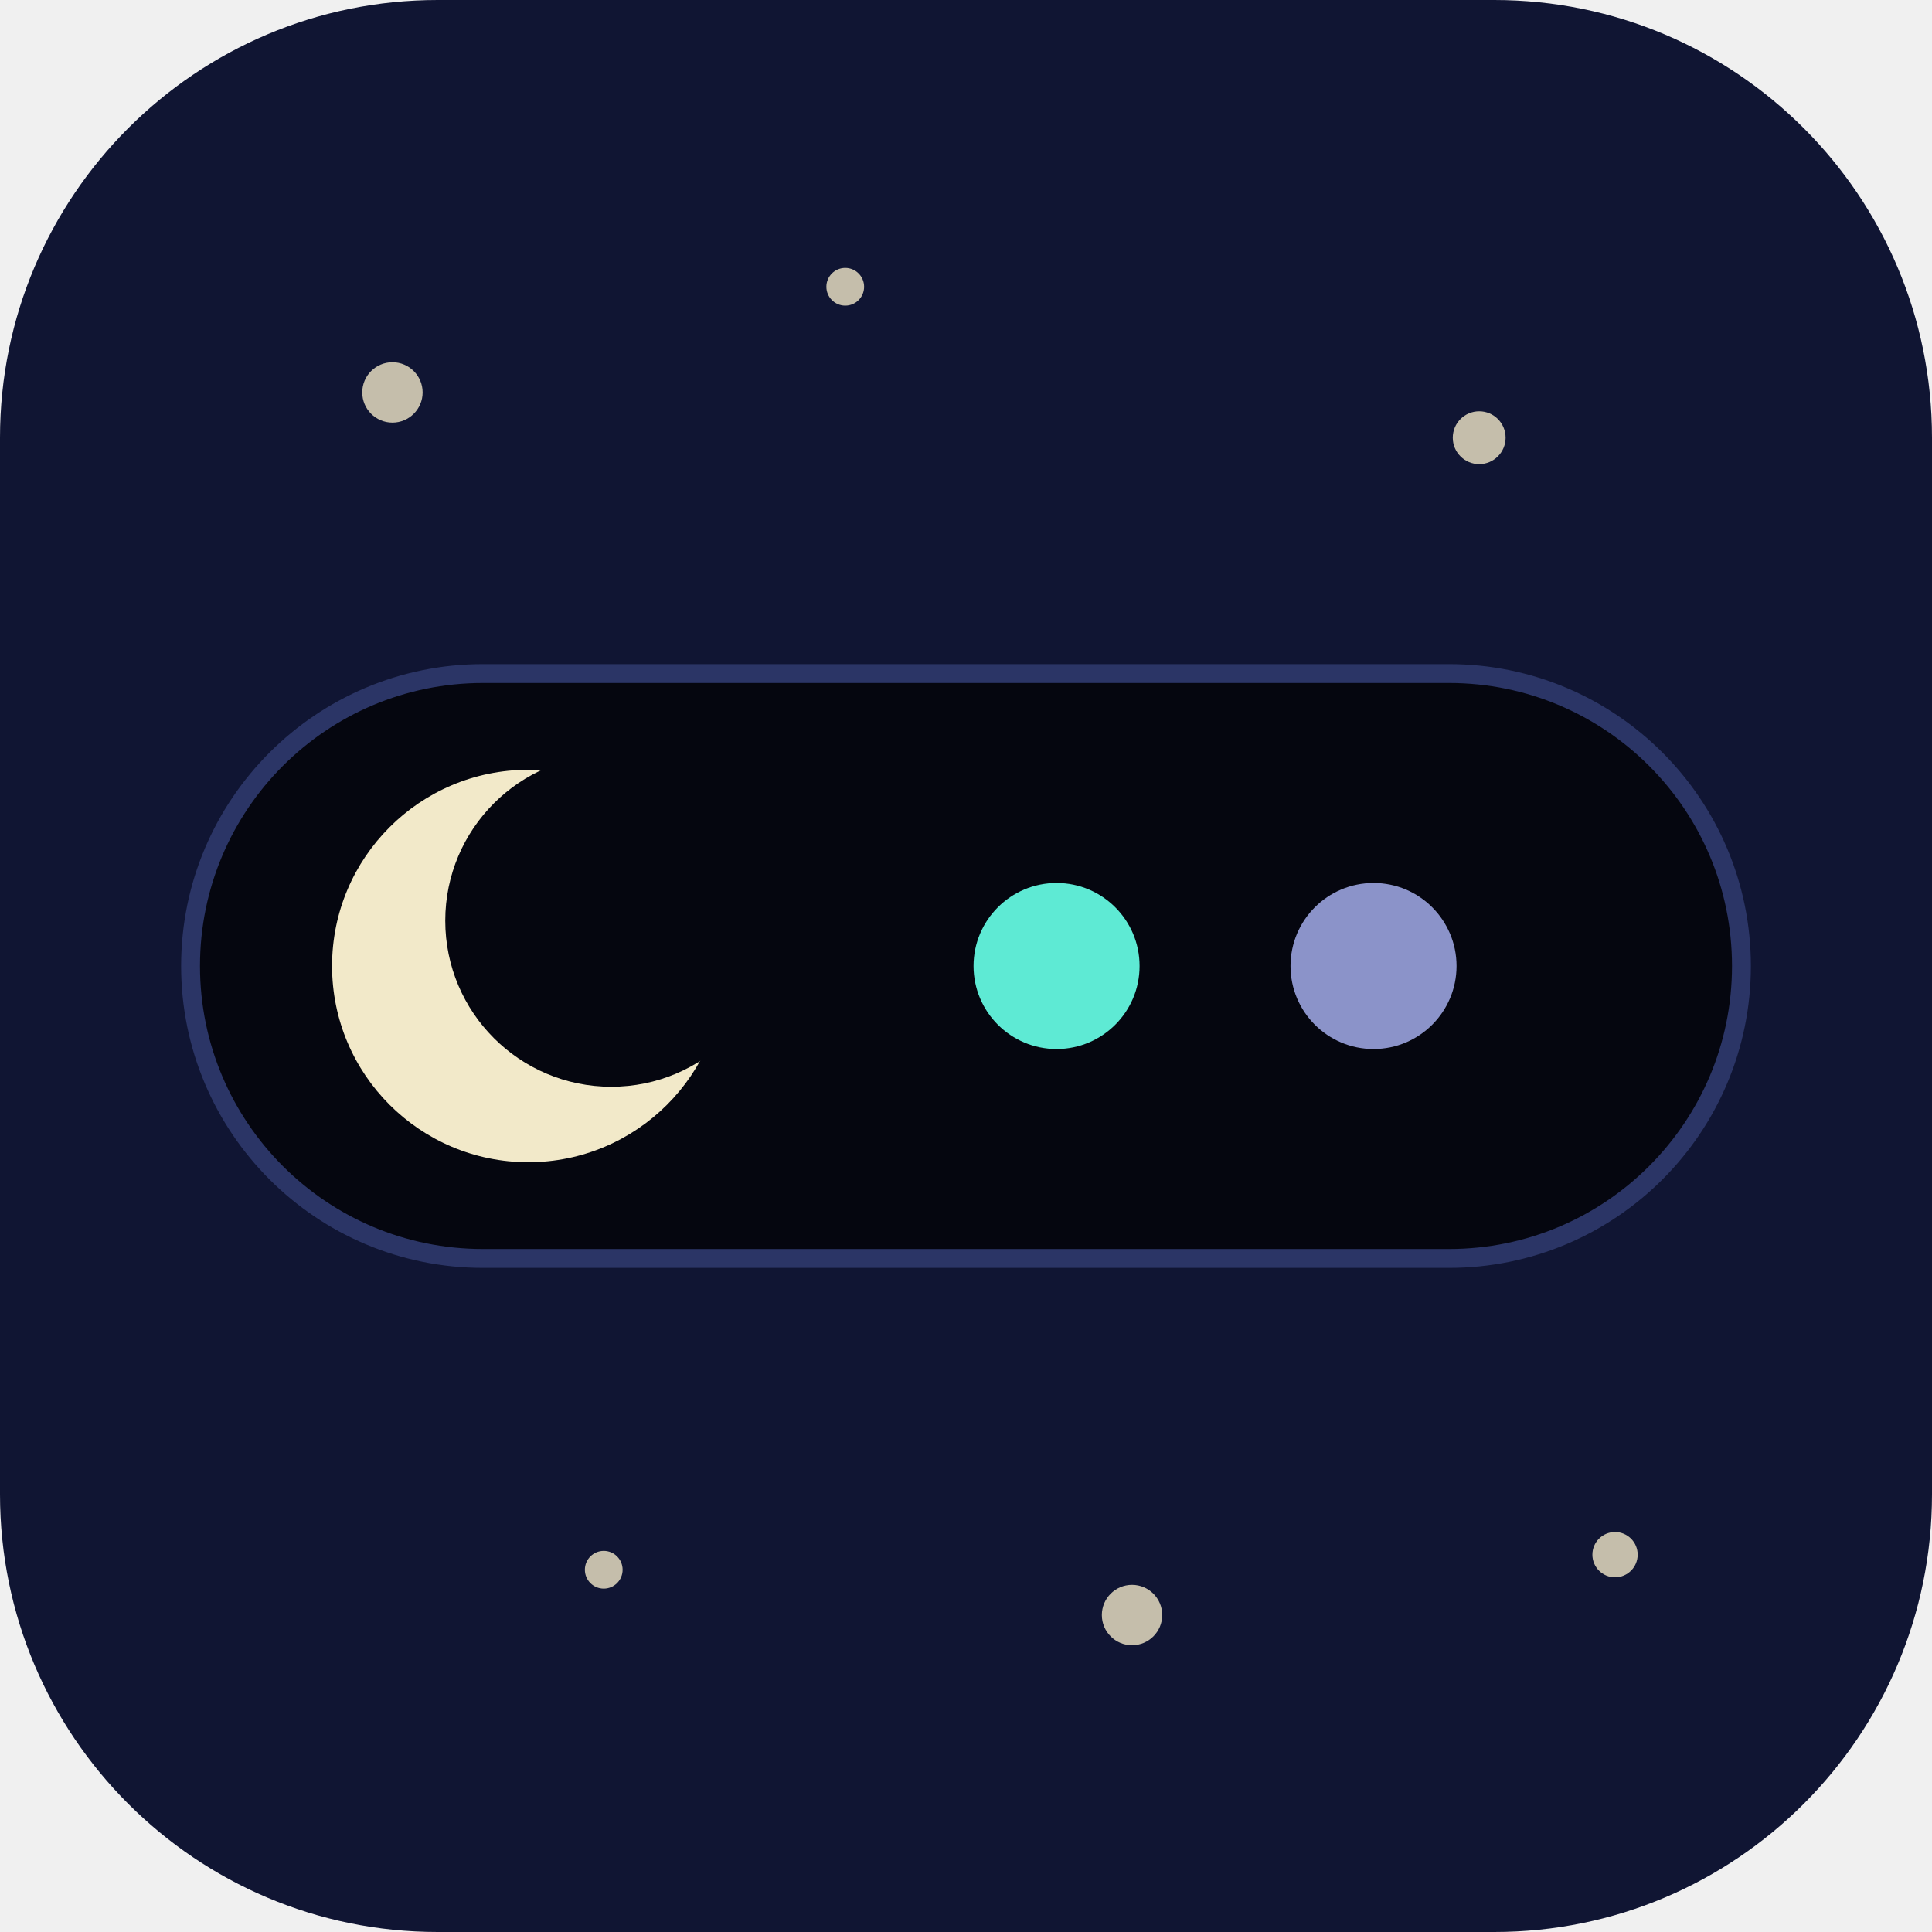
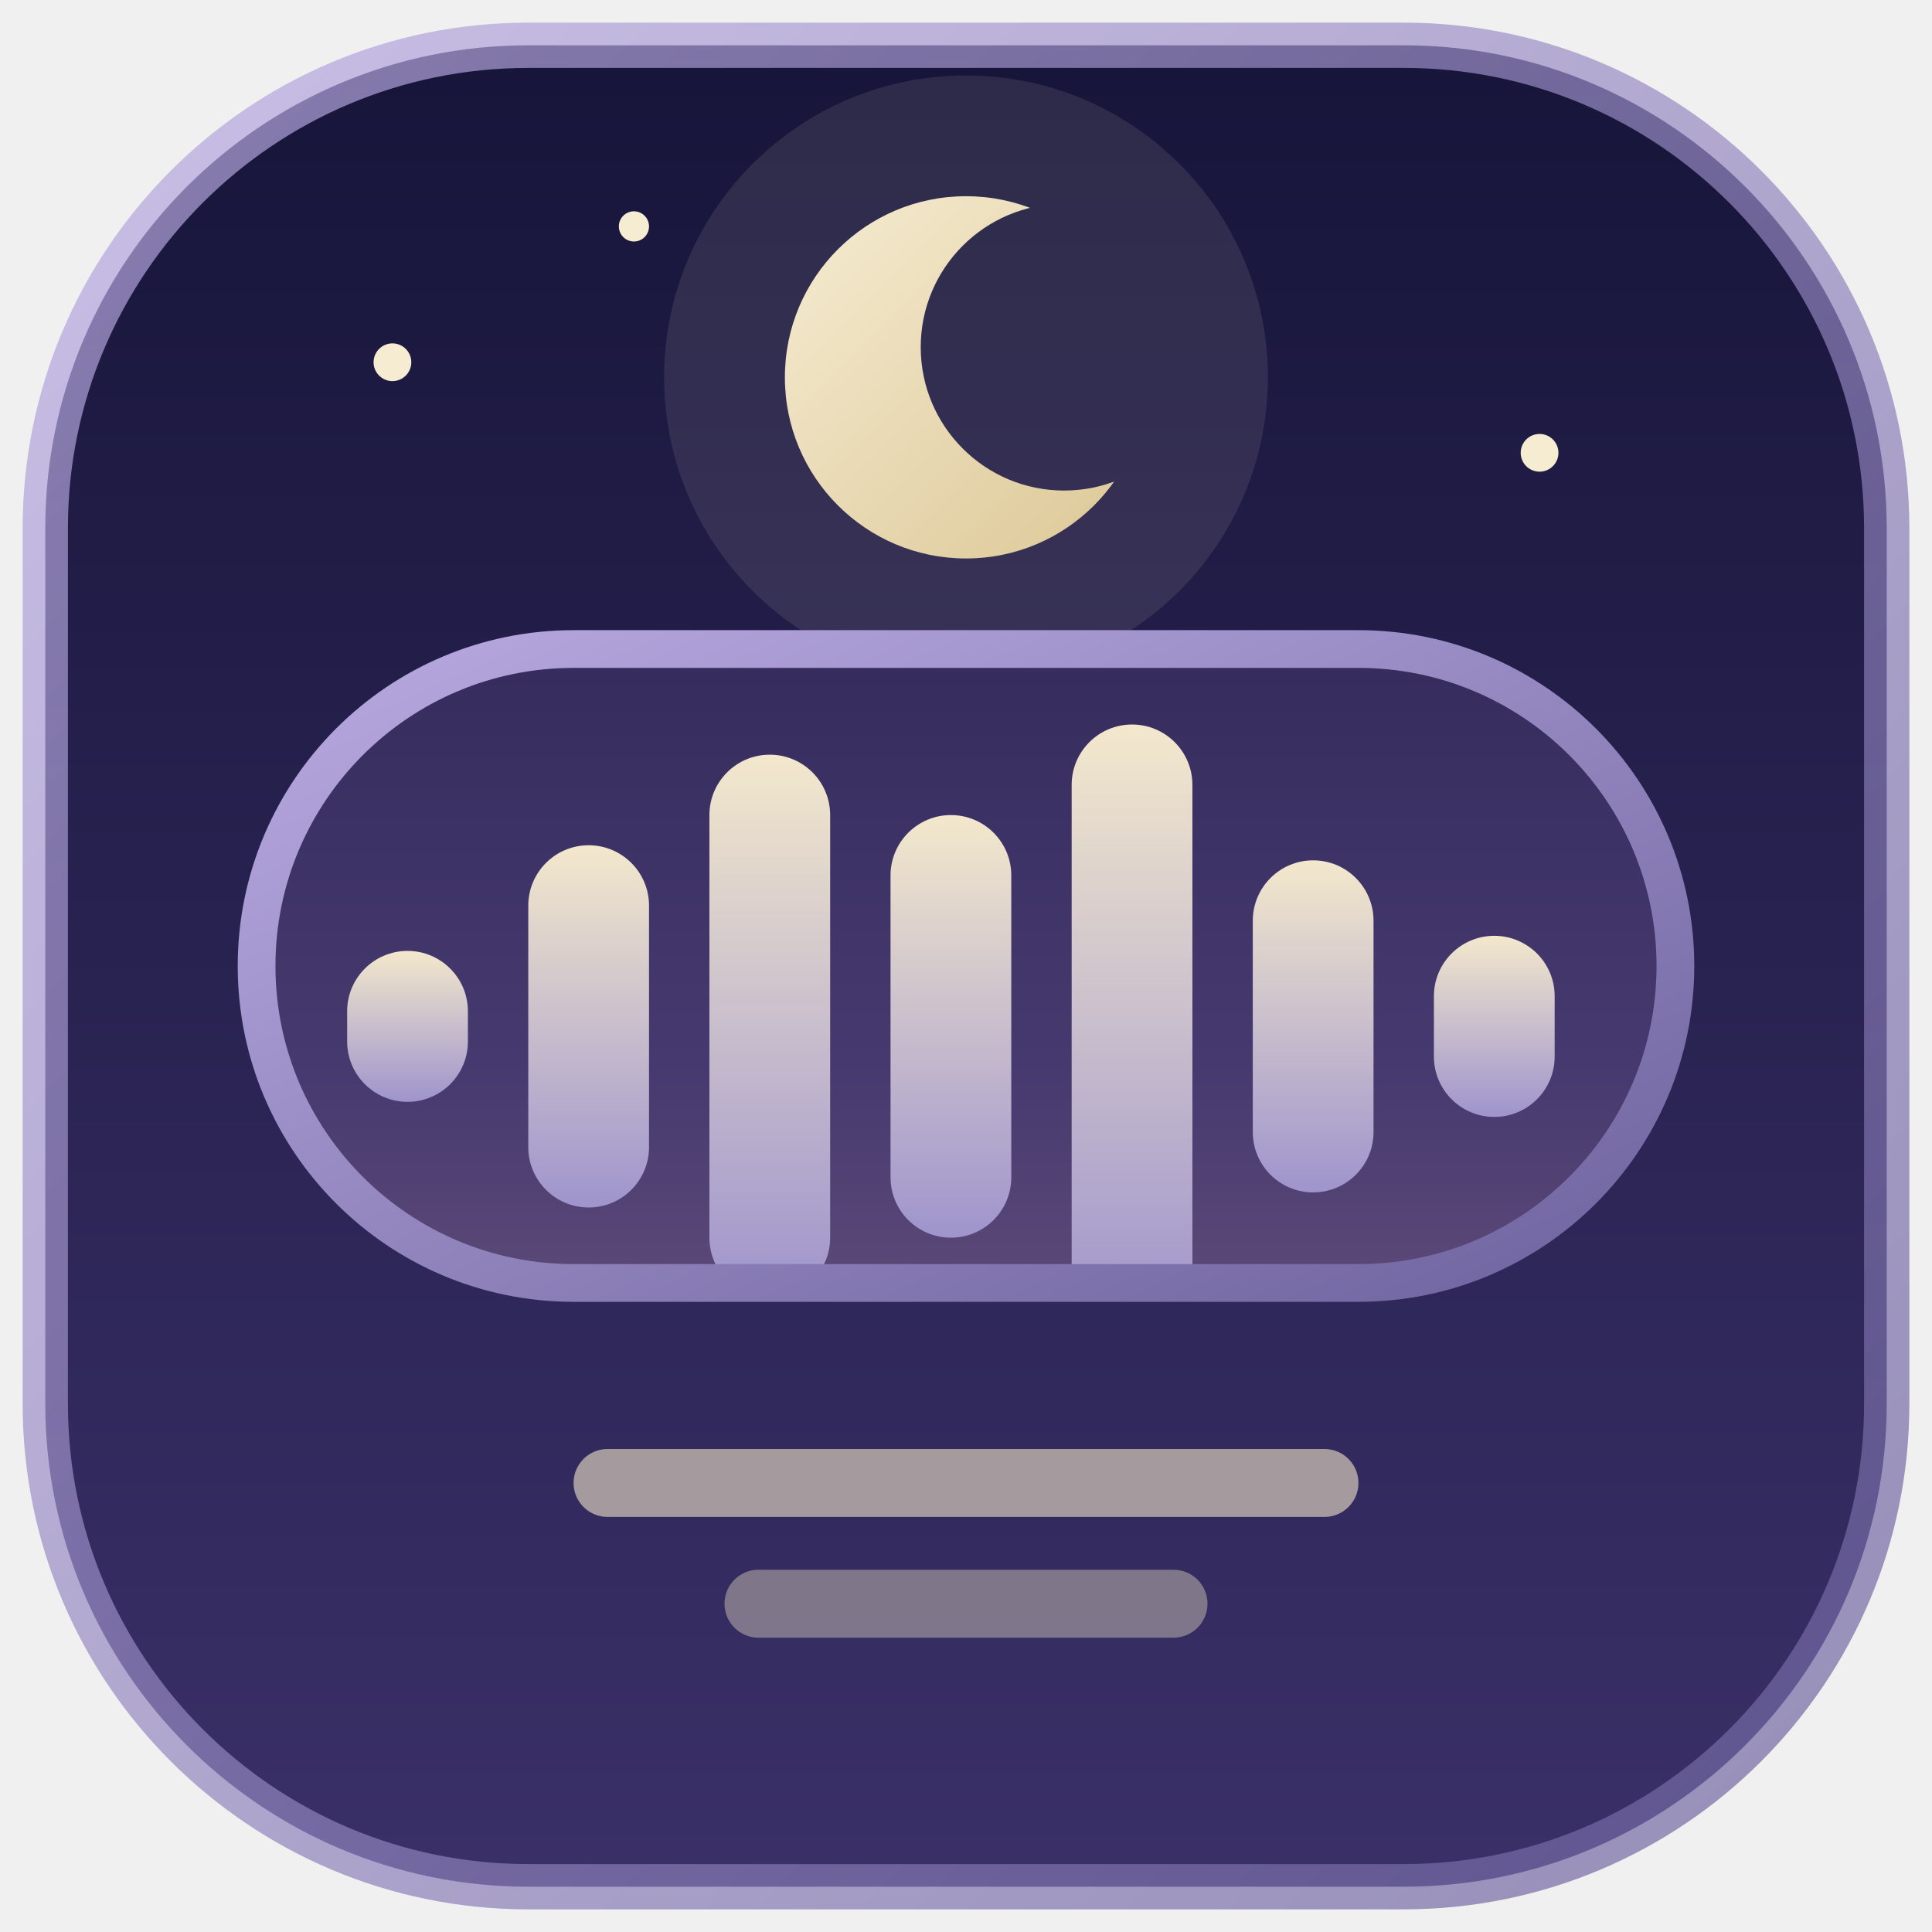
<svg xmlns="http://www.w3.org/2000/svg" viewBox="0 0 256 256" width="256" height="256">
  <defs>
-     <mask id="crescent" maskUnits="userSpaceOnUse" x="0" y="0" width="256" height="256">
+     <linearGradient id="skyd" x1="0" y1="0" x2="0" y2="1">
+       <stop offset="0" stop-color="#17153a" />
+       <stop offset="1" stop-color="#3a3068" />
+     </linearGradient>
+     <linearGradient id="sky" x1="0" y1="0" x2="0" y2="1">
+       <stop offset="0" stop-color="#1a1840" />
+       <stop offset="0.55" stop-color="#46396f" />
+       <stop offset="1" stop-color="#9a768f" />
+     </linearGradient>
+     <linearGradient id="moon" x1="0" y1="0" x2="1" y2="1">
+       <stop offset="0" stop-color="#f6ecd2" />
+       <stop offset="1" stop-color="#dcc796" />
+     </linearGradient>
+     <linearGradient id="bar" x1="0" y1="0" x2="0" y2="1">
+       <stop offset="0" stop-color="#f3e8cc" />
+       <stop offset="1" stop-color="#9f94cc" />
+     </linearGradient>
+     <linearGradient id="rim" x1="0" y1="0" x2="1" y2="1">
+       <stop offset="0" stop-color="#b8a9e0" />
+       <stop offset="1" stop-color="#6f649f" />
+     </linearGradient>
+     <clipPath id="cw">
+       <rect x="32" y="84" width="192" height="88" rx="44" />
+     </clipPath>
+     <mask id="mc" maskUnits="userSpaceOnUse" x="0" y="0" width="256" height="256">
      <rect width="256" height="256" fill="#fff" />
-       <circle cx="81" cy="122" r="22" fill="#000" />
+       <circle cx="141" cy="46" r="19" fill="#000" />
    </mask>
  </defs>
-   <rect x="0" y="0" width="256" height="256" rx="58" fill="#101533" />
-   <circle cx="52" cy="52" r="4" fill="#f2e9c9" opacity="0.8" />
-   <circle cx="112" cy="38" r="2.5" fill="#f2e9c9" opacity="0.8" />
-   <circle cx="196" cy="58" r="3.5" fill="#f2e9c9" opacity="0.8" />
-   <circle cx="214" cy="206" r="3" fill="#f2e9c9" opacity="0.8" />
-   <circle cx="80" cy="208" r="2.5" fill="#f2e9c9" opacity="0.8" />
-   <circle cx="150" cy="214" r="4" fill="#f2e9c9" opacity="0.8" />
-   <rect x="25.25" y="89.25" width="205.5" height="77.5" rx="38.75" fill="#05060f" stroke="#2b3566" stroke-width="2.5" />
-   <circle cx="70" cy="128" r="26" fill="#f2e9c9" mask="url(#crescent)" />
-   <circle cx="140" cy="128" r="11" fill="#5eead4" />
-   <circle cx="182" cy="128" r="11" fill="#8b93c9" />
+   <rect x="6" y="6" width="244" height="244" rx="64" fill="url(#skyd)" />
+   <rect x="6" y="6" width="244" height="244" rx="64" fill="none" stroke="url(#rim)" stroke-width="6" opacity=".7" />
+   <circle cx="128" cy="50" r="40" fill="#f6ecd2" opacity=".1" />
+   <circle cx="128" cy="50" r="24" fill="url(#moon)" mask="url(#mc)" />
+   <circle cx="52" cy="48" r="2.5" fill="#f6ecd2" />
+   <circle cx="204" cy="60" r="2.5" fill="#f6ecd2" />
+   <circle cx="84" cy="30" r="2" fill="#f6ecd2" />
+   <g clip-path="url(#cw)">
+     <rect width="256" height="256" fill="url(#sky)" />
+     <rect x="46" y="126" width="16" height="20" rx="8" fill="url(#bar)" />
+     <rect x="70" y="112" width="16" height="48" rx="8" fill="url(#bar)" />
+     <rect x="94" y="100" width="16" height="72" rx="8" fill="url(#bar)" />
+     <rect x="118" y="108" width="16" height="56" rx="8" fill="url(#bar)" />
+     <rect x="142" y="96" width="16" height="80" rx="8" fill="url(#bar)" />
+     <rect x="166" y="114" width="16" height="44" rx="8" fill="url(#bar)" />
+     <rect x="190" y="124" width="16" height="24" rx="8" fill="url(#bar)" />
+   </g>
+   <rect x="34" y="86" width="188" height="84" rx="42" fill="none" stroke="url(#rim)" stroke-width="5" />
+   <rect x="76" y="192" width="104" height="9" rx="4.5" fill="#f1e6c8" opacity=".6" />
+   <rect x="96" y="208" width="64" height="9" rx="4.5" fill="#f1e6c8" opacity=".4" />
</svg>
